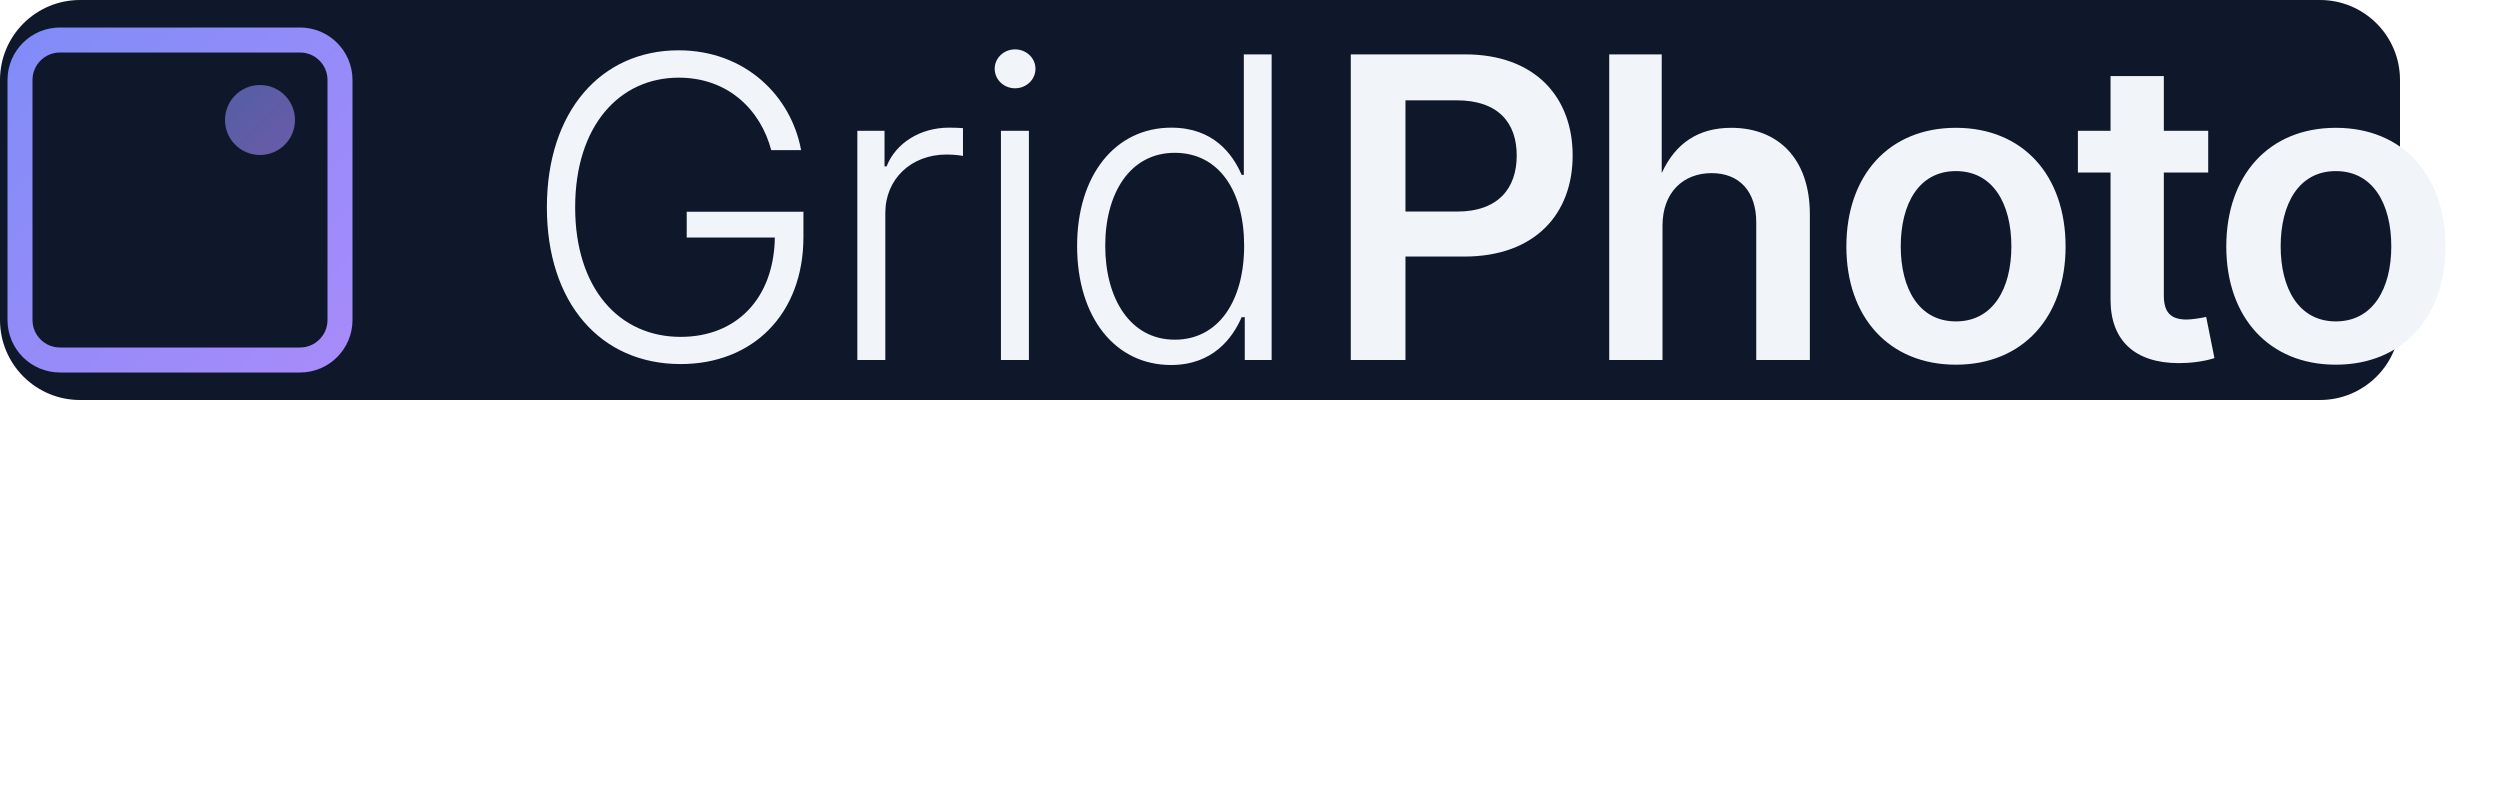
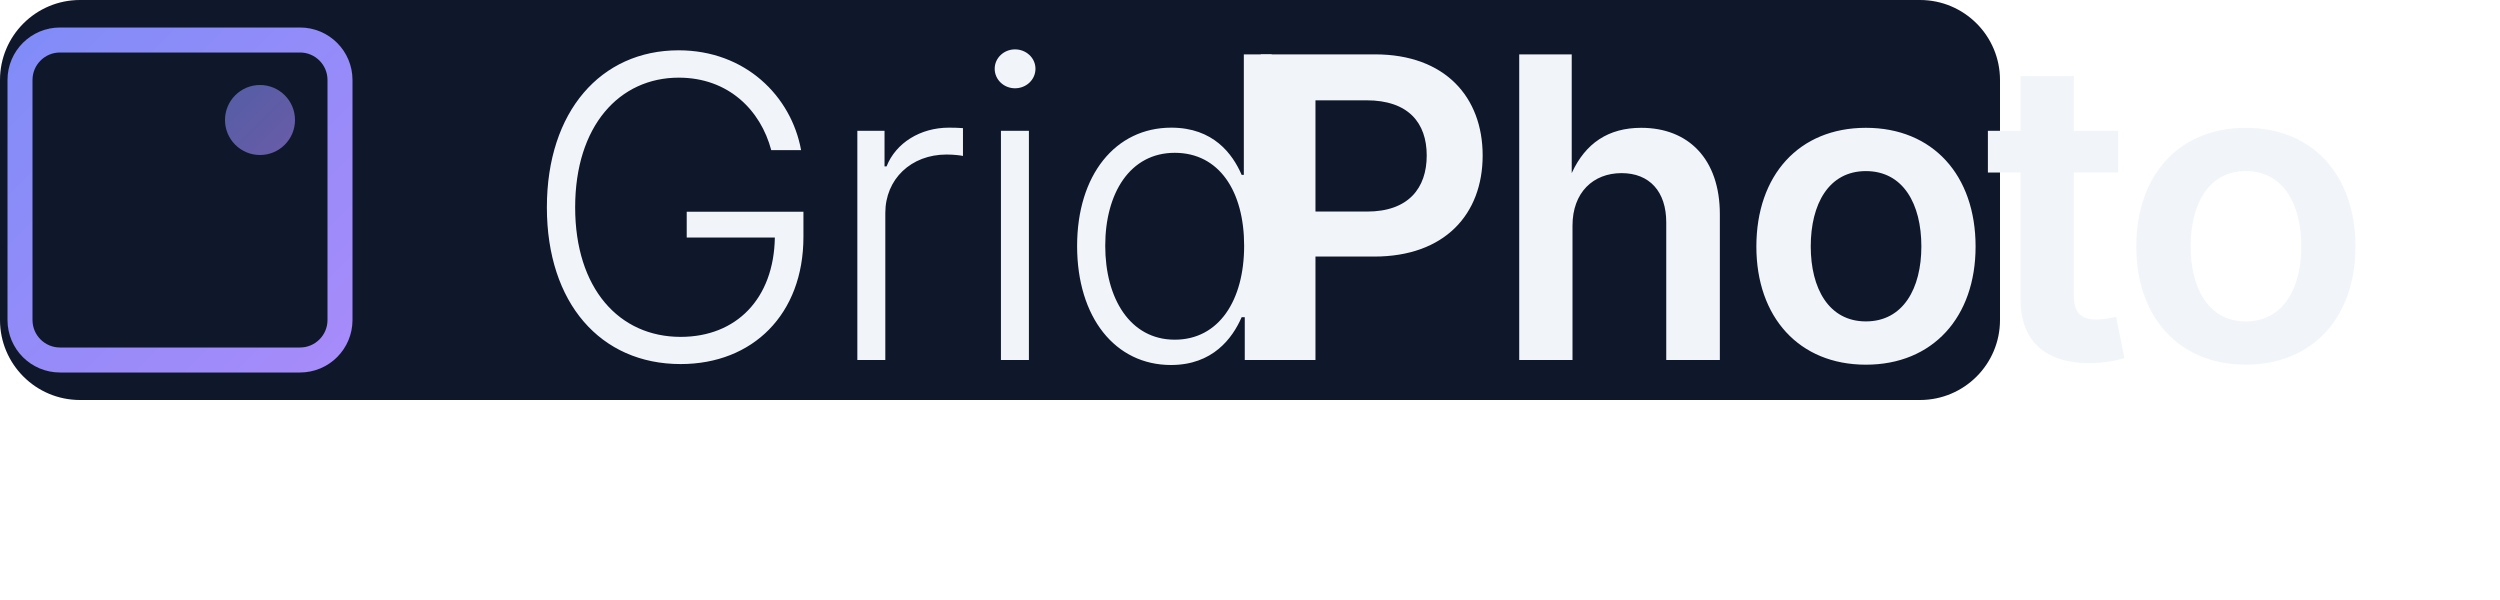
- <svg xmlns="http://www.w3.org/2000/svg" viewBox="0 0 250 80">
+ <svg xmlns="http://www.w3.org/2000/svg" viewBox="0 0 250 60">
  <defs>
    <linearGradient id="gridGradientDark" x1="0%" y1="0%" x2="100%" y2="100%">
      <stop offset="0%" style="stop-color:#818cf8;stop-opacity:1" />
      <stop offset="100%" style="stop-color:#a78bfa;stop-opacity:1" />
    </linearGradient>
  </defs>
-   <rect width="240" height="40" fill="#0f172a" rx="8" />
+   <rect width="200" height="40" fill="#0f172a" rx="8" />
  <g transform="translate(2, 4)">
    <rect x="0" y="0" width="32" height="32" fill="none" stroke="url(#gridGradientDark)" stroke-width="2.5" rx="4" />
    <line x1="16" y1="0" x2="16" y2="32" stroke="url(#gridGradientDark)" stroke-width="2.5" />
    <line x1="0" y1="16" x2="32" y2="16" stroke="url(#gridGradientDark)" stroke-width="2.5" />
    <circle cx="24" cy="8" r="3.5" fill="url(#gridGradientDark)" opacity="0.6" />
  </g>
  <text x="52" y="36" font-family="-apple-system, BlinkMacSystemFont, 'Segoe UI', sans-serif" font-size="42" font-weight="300" fill="#f1f5f9" letter-spacing="-1">
        Grid
    </text>
-   <text x="52" y="36" font-family="-apple-system, BlinkMacSystemFont, 'Segoe UI', sans-serif" font-size="42" font-weight="600" fill="#f1f5f9" letter-spacing="-1">
+   <text x="43" y="36" font-family="-apple-system, BlinkMacSystemFont, 'Segoe UI', sans-serif" font-size="42" font-weight="600" fill="#f1f5f9" letter-spacing="-1">
    <tspan dx="80">Photo</tspan>
  </text>
</svg>
